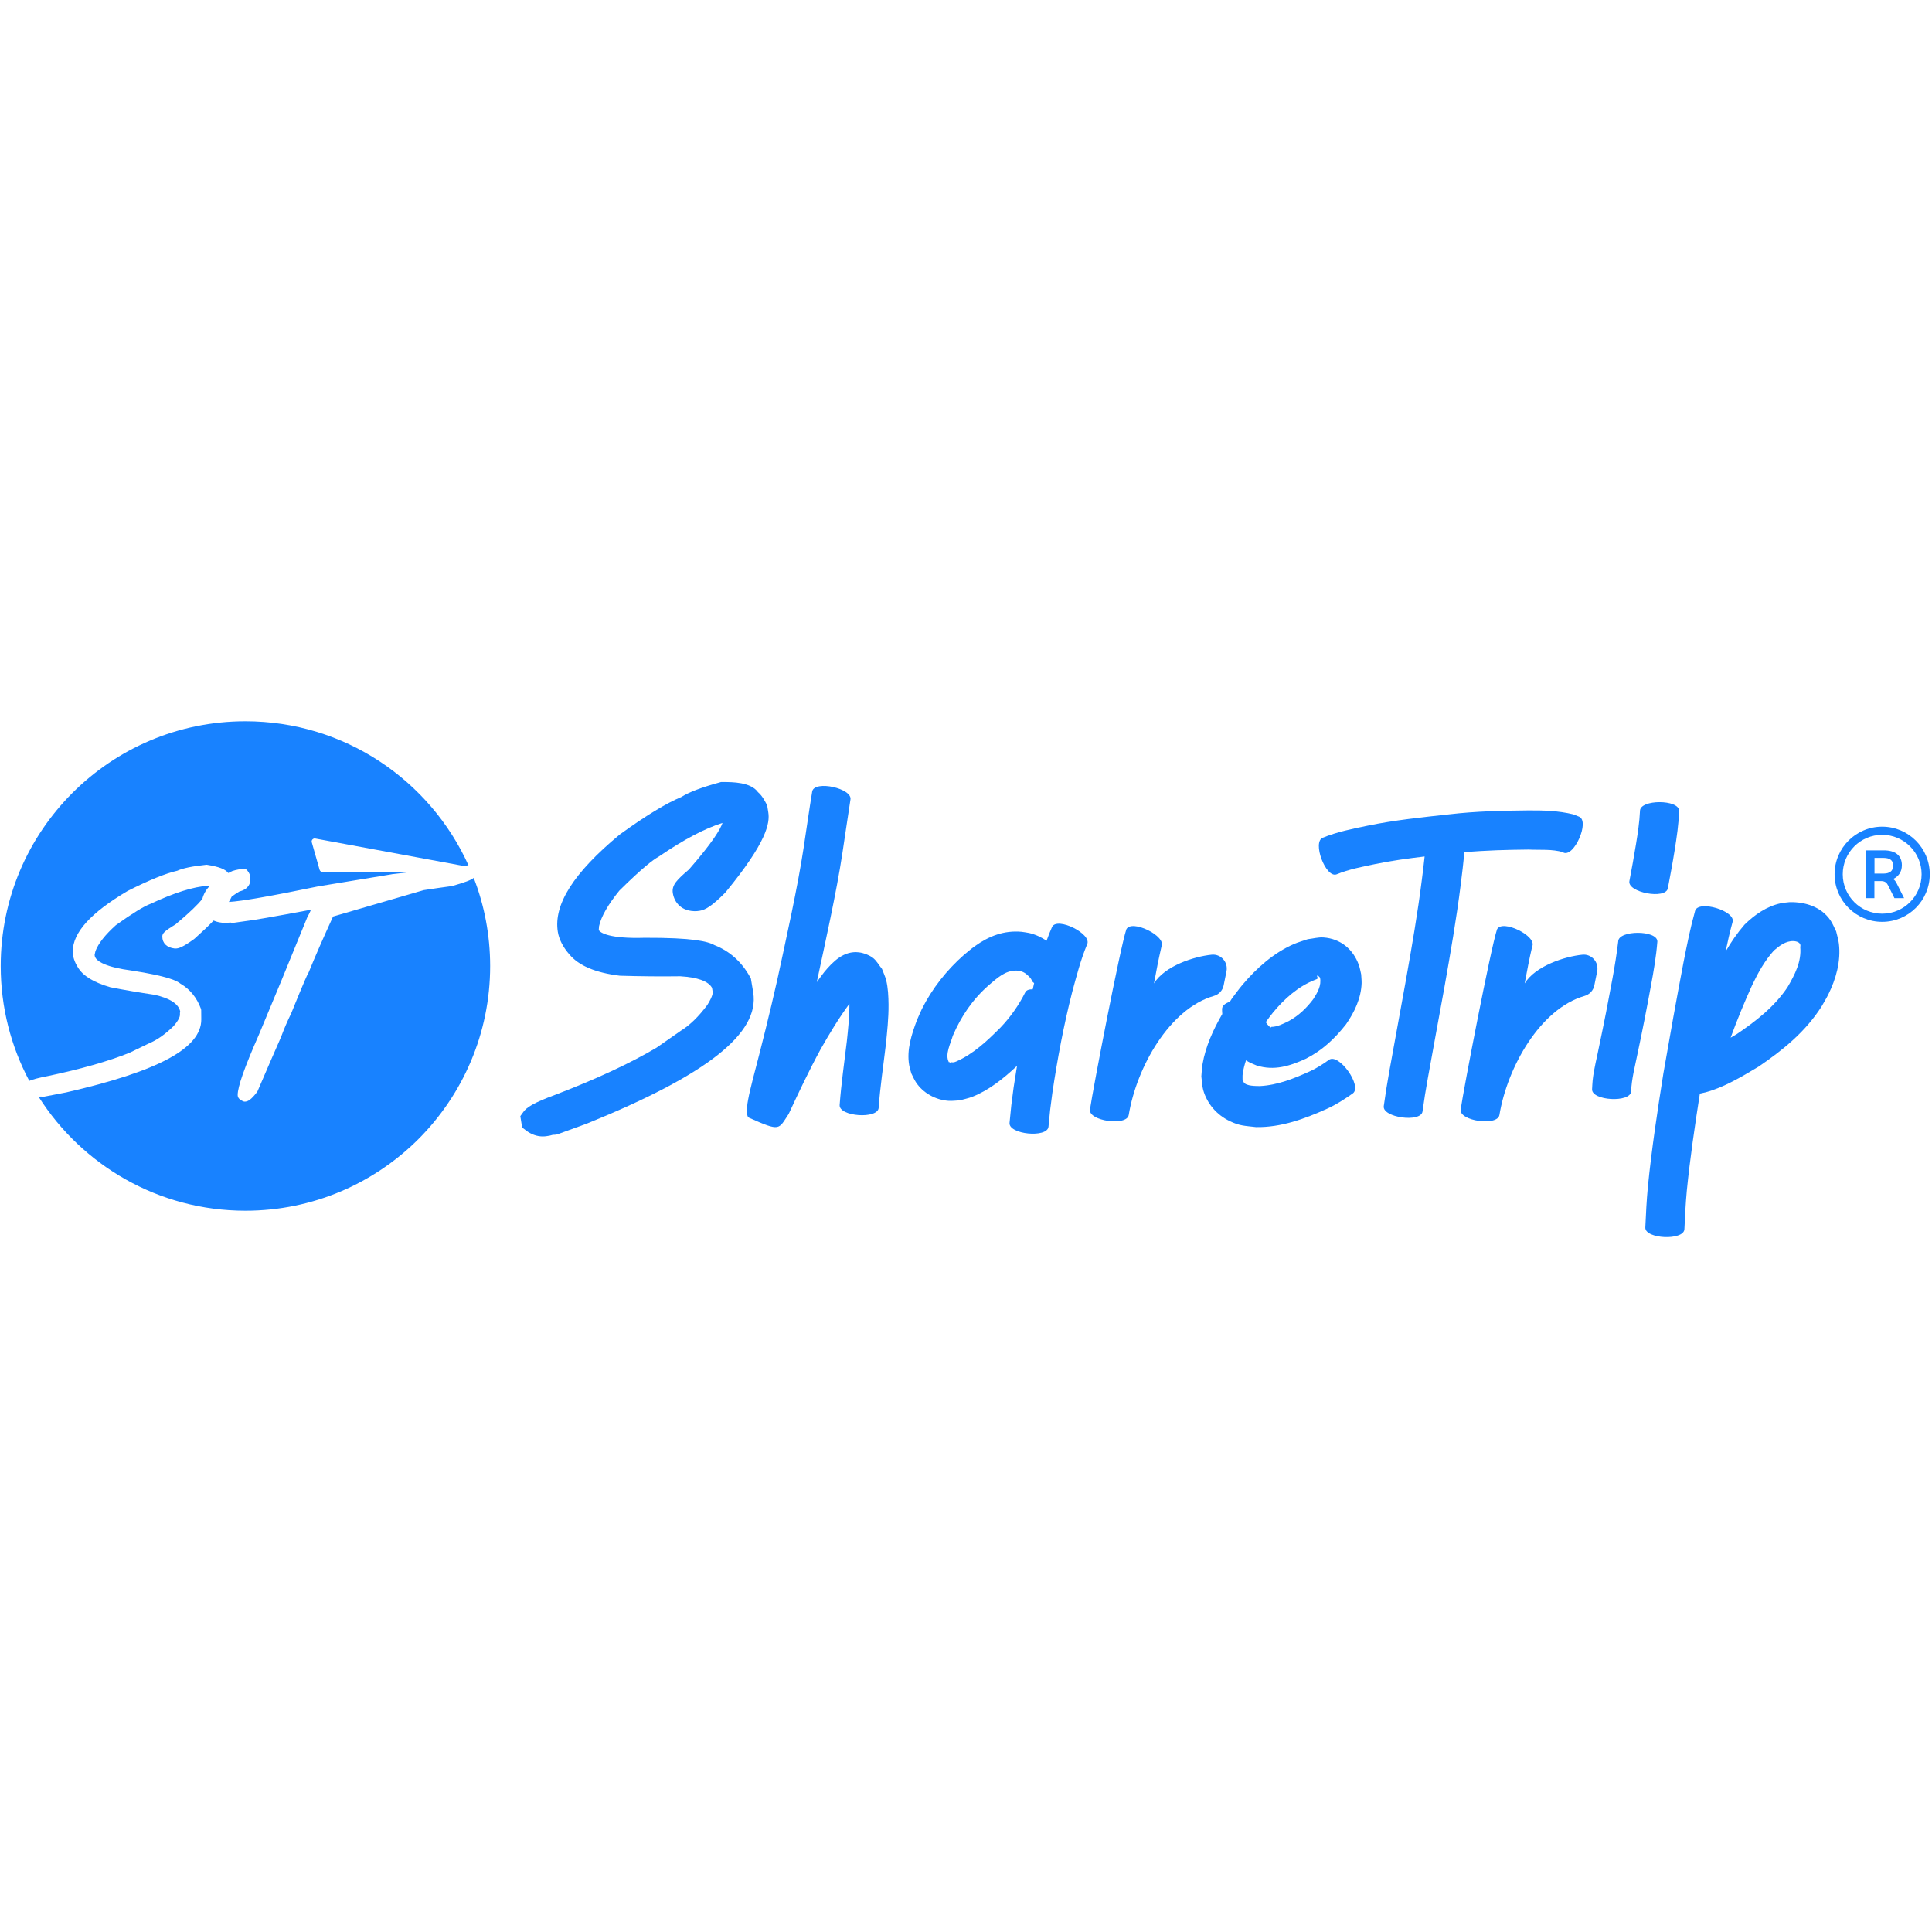
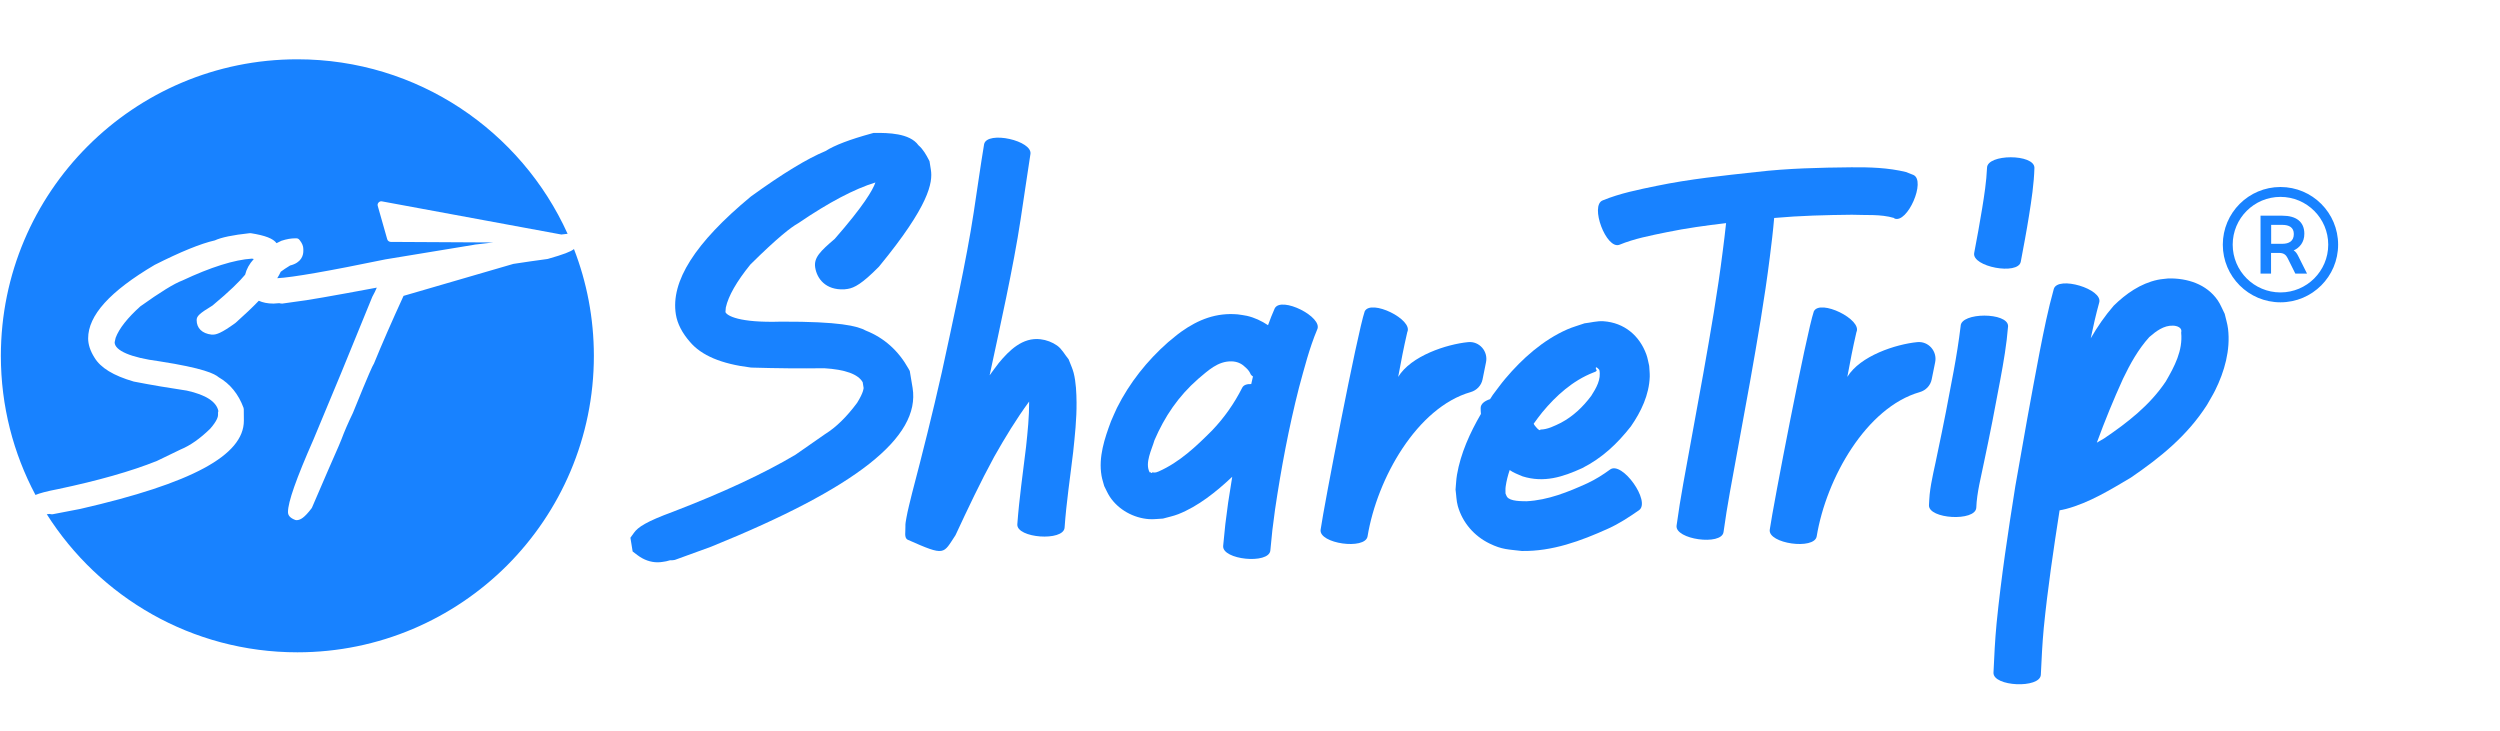
- <svg xmlns="http://www.w3.org/2000/svg" version="1.1" width="1080" height="1080" viewBox="0 0 1080 1080" xml:space="preserve">
+ <svg xmlns="http://www.w3.org/2000/svg" viewBox="0 375.84 1153.44 336.96" xml:space="preserve" version="1.1" style="max-height: 500px" width="1153.44" height="336.96">
  <defs>
</defs>
-   <g transform="matrix(1 0 0 1 540 540)" id="7788702b-9a22-4ad1-8748-f46a2f67167c">
-     <rect style="stroke: none; stroke-width: 1; stroke-dasharray: none; stroke-linecap: butt; stroke-dashoffset: 0; stroke-linejoin: miter; stroke-miterlimit: 4; fill: rgb(255,255,255); fill-rule: nonzero; opacity: 1; visibility: hidden;" vector-effect="non-scaling-stroke" x="-540" y="-540" rx="0" ry="0" width="1080" height="1080" />
+   <g id="7788702b-9a22-4ad1-8748-f46a2f67167c" transform="matrix(1 0 0 1 540 540)">
+     <rect height="1080" width="1080" ry="0" rx="0" y="-540" x="-540" style="stroke: none; stroke-width: 1; stroke-dasharray: none; stroke-linecap: butt; stroke-dashoffset: 0; stroke-linejoin: miter; stroke-miterlimit: 4; fill: rgb(255,255,255); fill-rule: nonzero; opacity: 1; visibility: hidden;" />
  </g>
-   <g transform="matrix(1 0 0 1 540 540)" id="74bd41f3-c192-4bc8-90a8-63d689134dcb">
+   <g id="74bd41f3-c192-4bc8-90a8-63d689134dcb" transform="matrix(1 0 0 1 540 540)">
</g>
  <g transform="matrix(1.9 0 0 1.9 540 540)">
    <g style="">
      <g transform="matrix(1 0 0 1 269.55 -26.99)">
-         <path style="stroke: none; stroke-width: 1; stroke-dasharray: none; stroke-linecap: butt; stroke-dashoffset: 0; stroke-linejoin: miter; stroke-miterlimit: 4; fill: rgb(24,130,255); fill-rule: evenodd; opacity: 1;" vector-effect="non-scaling-stroke" transform=" translate(-553.55, -53.01)" d="M 553.553 64.61 C 559.959 64.61 565.153 59.417 565.153 53.01 C 565.153 46.604 559.959 41.41 553.553 41.41 C 547.146 41.41 541.953 46.604 541.953 53.01 C 541.953 59.417 547.146 64.61 553.553 64.61 Z M 553.553 67.01 C 561.285 67.01 567.553 60.742 567.553 53.01 C 567.553 45.278 561.285 39.01 553.553 39.01 C 545.821 39.01 539.553 45.278 539.553 53.01 C 539.553 60.742 545.821 67.01 553.553 67.01 Z" stroke-linecap="round" />
+         <path stroke-linecap="round" d="M 553.553 64.61 C 559.959 64.61 565.153 59.417 565.153 53.01 C 565.153 46.604 559.959 41.41 553.553 41.41 C 547.146 41.41 541.953 46.604 541.953 53.01 C 541.953 59.417 547.146 64.61 553.553 64.61 Z M 553.553 67.01 C 561.285 67.01 567.553 60.742 567.553 53.01 C 567.553 45.278 561.285 39.01 553.553 39.01 C 545.821 39.01 539.553 45.278 539.553 53.01 C 539.553 60.742 545.821 67.01 553.553 67.01 Z" transform="translate(-553.55, -53.01)" style="stroke: none; stroke-width: 1; stroke-dasharray: none; stroke-linecap: butt; stroke-dashoffset: 0; stroke-linejoin: miter; stroke-miterlimit: 4; fill: rgb(24,130,255); fill-rule: evenodd; opacity: 1;" />
      </g>
      <g transform="matrix(1 0 0 1 270.36 -26.99)">
-         <path style="stroke: none; stroke-width: 1; stroke-dasharray: none; stroke-linecap: butt; stroke-dashoffset: 0; stroke-linejoin: miter; stroke-miterlimit: 4; fill: rgb(24,130,255); fill-rule: nonzero; opacity: 1;" vector-effect="non-scaling-stroke" transform=" translate(-554.36, -53.01)" d="M 560.006 60.042 L 557.166 60.042 L 555.295 56.287 C 554.926 55.563 554.448 55.017 553.22 55.017 L 551.267 55.017 L 551.267 60.042 L 548.714 60.042 L 548.714 45.978 L 554.039 45.978 C 557.288 45.978 559.35 47.384 559.35 50.361 C 559.35 52.409 558.244 53.734 556.756 54.416 C 557.234 54.676 557.534 55.14 557.807 55.659 L 560.006 60.042 Z M 553.984 52.805 C 555.65 52.805 556.797 52.136 556.797 50.429 C 556.797 48.845 555.691 48.204 553.984 48.204 L 551.294 48.204 L 551.294 52.805 L 553.984 52.805 Z" stroke-linecap="round" />
+         <path stroke-linecap="round" d="M 560.006 60.042 L 557.166 60.042 L 555.295 56.287 C 554.926 55.563 554.448 55.017 553.22 55.017 L 551.267 55.017 L 551.267 60.042 L 548.714 60.042 L 548.714 45.978 L 554.039 45.978 C 557.288 45.978 559.35 47.384 559.35 50.361 C 559.35 52.409 558.244 53.734 556.756 54.416 C 557.234 54.676 557.534 55.14 557.807 55.659 L 560.006 60.042 Z M 553.984 52.805 C 555.65 52.805 556.797 52.136 556.797 50.429 C 556.797 48.845 555.691 48.204 553.984 48.204 L 551.294 48.204 L 551.294 52.805 L 553.984 52.805 Z" transform="translate(-554.36, -53.01)" style="stroke: none; stroke-width: 1; stroke-dasharray: none; stroke-linecap: butt; stroke-dashoffset: 0; stroke-linejoin: miter; stroke-miterlimit: 4; fill: rgb(24,130,255); fill-rule: nonzero; opacity: 1;" />
      </g>
      <g transform="matrix(1 0 0 1 -43.6 -2.79)">
-         <path style="stroke: none; stroke-width: 1; stroke-dasharray: none; stroke-linecap: butt; stroke-dashoffset: 0; stroke-linejoin: miter; stroke-miterlimit: 4; fill: rgb(24,130,255); fill-rule: nonzero; opacity: 1;" vector-effect="non-scaling-stroke" transform=" translate(-240.4, -77.21)" d="M 261.208 91.347 C 261.241 95.357 260.81 99.334 260.391 103.322 C 259.673 109.452 258.734 115.561 258.303 121.725 C 258.06 125.128 246.571 124.299 246.825 120.897 C 247.289 114.611 248.195 108.37 248.946 102.106 C 249.333 98.45 249.719 94.782 249.697 91.104 C 246.56 95.368 243.821 99.897 241.213 104.504 C 237.822 110.734 234.806 117.13 231.813 123.559 C 228.764 128.132 229.46 128.773 220.236 124.675 C 219.253 124.244 219.717 122.576 219.65 121.504 C 219.606 120.786 219.772 120.057 219.893 119.339 C 220.181 117.638 220.877 114.976 221.263 113.374 C 223.826 103.62 226.278 93.843 228.488 84.012 C 230.995 72.413 234.475 56.859 236.242 45.139 C 237.093 39.626 237.844 34.103 238.761 28.602 C 239.501 25.265 250.736 27.762 249.996 31.098 C 249.178 36.356 248.427 41.626 247.621 46.895 C 245.908 58.273 242.506 73.495 240.098 84.741 C 240.827 83.736 241.556 82.731 242.318 81.747 C 244.826 78.721 248.074 75.451 252.459 75.981 C 253.884 76.147 255.32 76.688 256.491 77.516 C 257.673 78.356 258.347 79.737 259.275 80.841 C 259.684 81.935 260.203 82.996 260.501 84.133 C 261.075 86.387 261.186 89.027 261.208 91.347 Z" stroke-linecap="round" />
+         <path stroke-linecap="round" d="M 261.208 91.347 C 261.241 95.357 260.81 99.334 260.391 103.322 C 259.673 109.452 258.734 115.561 258.303 121.725 C 258.06 125.128 246.571 124.299 246.825 120.897 C 247.289 114.611 248.195 108.37 248.946 102.106 C 249.333 98.45 249.719 94.782 249.697 91.104 C 246.56 95.368 243.821 99.897 241.213 104.504 C 237.822 110.734 234.806 117.13 231.813 123.559 C 228.764 128.132 229.46 128.773 220.236 124.675 C 219.253 124.244 219.717 122.576 219.65 121.504 C 219.606 120.786 219.772 120.057 219.893 119.339 C 220.181 117.638 220.877 114.976 221.263 113.374 C 223.826 103.62 226.278 93.843 228.488 84.012 C 230.995 72.413 234.475 56.859 236.242 45.139 C 237.093 39.626 237.844 34.103 238.761 28.602 C 239.501 25.265 250.736 27.762 249.996 31.098 C 249.178 36.356 248.427 41.626 247.621 46.895 C 245.908 58.273 242.506 73.495 240.098 84.741 C 240.827 83.736 241.556 82.731 242.318 81.747 C 244.826 78.721 248.074 75.451 252.459 75.981 C 253.884 76.147 255.32 76.688 256.491 77.516 C 257.673 78.356 258.347 79.737 259.275 80.841 C 259.684 81.935 260.203 82.996 260.501 84.133 C 261.075 86.387 261.186 89.027 261.208 91.347 Z" transform="translate(-240.4, -77.21)" style="stroke: none; stroke-width: 1; stroke-dasharray: none; stroke-linecap: butt; stroke-dashoffset: 0; stroke-linejoin: miter; stroke-miterlimit: 4; fill: rgb(24,130,255); fill-rule: nonzero; opacity: 1;" />
      </g>
      <g transform="matrix(1 0 0 1 9.43 18.45)">
-         <path style="stroke: none; stroke-width: 1; stroke-dasharray: none; stroke-linecap: butt; stroke-dashoffset: 0; stroke-linejoin: miter; stroke-miterlimit: 4; fill: rgb(24,130,255); fill-rule: nonzero; opacity: 1;" vector-effect="non-scaling-stroke" transform=" translate(-293.43, -98.45)" d="M 319.634 73.639 C 317.734 78.157 316.53 82.951 315.238 87.668 C 312.741 97.456 310.885 107.365 309.405 117.351 C 308.544 124.001 308.919 120.698 308.267 127.282 C 307.925 130.684 296.48 129.547 296.812 126.144 C 297.508 119.152 297.11 122.653 298.016 115.672 C 298.325 113.573 298.668 111.474 299.01 109.375 C 295.111 113.032 290.791 116.522 285.909 118.456 C 284.705 118.931 283.423 119.174 282.186 119.527 C 281.059 119.571 279.921 119.748 278.795 119.66 C 275.05 119.395 271.371 117.373 269.295 114.236 C 268.753 113.418 268.378 112.501 267.925 111.629 C 267.704 110.789 267.417 109.972 267.273 109.121 C 266.5 104.581 268.013 100.074 269.582 95.876 C 270.068 94.805 270.499 93.711 271.018 92.65 C 274.056 86.575 278.342 81.184 283.434 76.699 C 284.495 75.849 285.511 74.943 286.616 74.158 C 290.814 71.165 295.177 69.486 300.347 69.939 C 301.087 70.06 301.838 70.126 302.567 70.292 C 304.423 70.712 306.135 71.529 307.704 72.568 C 308.201 71.187 308.731 69.828 309.328 68.491 C 310.874 65.442 321.17 70.59 319.634 73.639 Z M 304.047 85.017 C 303.727 84.818 303.473 84.564 303.363 84.211 C 303.075 83.603 302.611 83.128 302.103 82.698 C 301.209 81.814 300.104 81.383 298.856 81.35 C 295.508 81.272 293.122 83.614 290.703 85.636 C 285.931 89.834 282.617 94.716 280.12 100.516 C 279.502 102.714 277.723 106.028 278.96 108.304 C 279.027 108.293 279.093 108.282 279.159 108.282 C 279.27 108.348 279.358 108.469 279.491 108.469 C 279.557 108.469 279.524 108.315 279.59 108.304 C 279.734 108.271 279.877 108.348 280.021 108.348 C 280.606 108.337 280.595 108.282 281.17 108.072 C 286.229 105.829 290.272 101.985 294.128 98.119 C 297.066 95.048 299.518 91.557 301.429 87.757 C 301.783 87.061 302.611 86.818 303.628 86.862 C 303.749 86.243 303.893 85.625 304.047 85.017 Z" stroke-linecap="round" />
+         <path stroke-linecap="round" d="M 319.634 73.639 C 317.734 78.157 316.53 82.951 315.238 87.668 C 312.741 97.456 310.885 107.365 309.405 117.351 C 308.544 124.001 308.919 120.698 308.267 127.282 C 307.925 130.684 296.48 129.547 296.812 126.144 C 297.508 119.152 297.11 122.653 298.016 115.672 C 298.325 113.573 298.668 111.474 299.01 109.375 C 295.111 113.032 290.791 116.522 285.909 118.456 C 284.705 118.931 283.423 119.174 282.186 119.527 C 281.059 119.571 279.921 119.748 278.795 119.66 C 275.05 119.395 271.371 117.373 269.295 114.236 C 268.753 113.418 268.378 112.501 267.925 111.629 C 267.704 110.789 267.417 109.972 267.273 109.121 C 266.5 104.581 268.013 100.074 269.582 95.876 C 270.068 94.805 270.499 93.711 271.018 92.65 C 274.056 86.575 278.342 81.184 283.434 76.699 C 284.495 75.849 285.511 74.943 286.616 74.158 C 290.814 71.165 295.177 69.486 300.347 69.939 C 301.087 70.06 301.838 70.126 302.567 70.292 C 304.423 70.712 306.135 71.529 307.704 72.568 C 308.201 71.187 308.731 69.828 309.328 68.491 C 310.874 65.442 321.17 70.59 319.634 73.639 Z M 304.047 85.017 C 303.727 84.818 303.473 84.564 303.363 84.211 C 303.075 83.603 302.611 83.128 302.103 82.698 C 301.209 81.814 300.104 81.383 298.856 81.35 C 295.508 81.272 293.122 83.614 290.703 85.636 C 285.931 89.834 282.617 94.716 280.12 100.516 C 279.502 102.714 277.723 106.028 278.96 108.304 C 279.027 108.293 279.093 108.282 279.159 108.282 C 279.27 108.348 279.358 108.469 279.491 108.469 C 279.557 108.469 279.524 108.315 279.59 108.304 C 279.734 108.271 279.877 108.348 280.021 108.348 C 280.606 108.337 280.595 108.282 281.17 108.072 C 286.229 105.829 290.272 101.985 294.128 98.119 C 297.066 95.048 299.518 91.557 301.429 87.757 C 301.783 87.061 302.611 86.818 303.628 86.862 C 303.749 86.243 303.893 85.625 304.047 85.017 Z" transform="translate(-293.43, -98.45)" style="stroke: none; stroke-width: 1; stroke-dasharray: none; stroke-linecap: butt; stroke-dashoffset: 0; stroke-linejoin: miter; stroke-miterlimit: 4; fill: rgb(24,130,255); fill-rule: nonzero; opacity: 1;" />
      </g>
      <g transform="matrix(1 0 0 1 56.59 16.98)">
-         <path style="stroke: none; stroke-width: 1; stroke-dasharray: none; stroke-linecap: butt; stroke-dashoffset: 0; stroke-linejoin: miter; stroke-miterlimit: 4; fill: rgb(24,130,255); fill-rule: nonzero; opacity: 1;" vector-effect="non-scaling-stroke" transform=" translate(-340.59, -96.98)" d="M 360.639 81.56 L 359.8 85.713 C 359.502 87.216 358.375 88.398 356.894 88.817 C 343.926 92.54 334.205 109.696 331.874 123.836 C 331.321 127.205 319.999 125.614 320.474 122.223 C 321.291 116.456 329.355 74.6 331.178 69.21 C 332.68 66.139 343.02 71.187 341.517 74.258 C 340.567 78.367 340.092 80.952 339.308 85.128 C 342.423 80.002 351.073 77.196 356.298 76.677 C 359.004 76.412 361.181 78.886 360.639 81.56 Z" stroke-linecap="round" />
+         <path stroke-linecap="round" d="M 360.639 81.56 L 359.8 85.713 C 359.502 87.216 358.375 88.398 356.894 88.817 C 343.926 92.54 334.205 109.696 331.874 123.836 C 331.321 127.205 319.999 125.614 320.474 122.223 C 321.291 116.456 329.355 74.6 331.178 69.21 C 332.68 66.139 343.02 71.187 341.517 74.258 C 340.567 78.367 340.092 80.952 339.308 85.128 C 342.423 80.002 351.073 77.196 356.298 76.677 C 359.004 76.412 361.181 78.886 360.639 81.56 Z" transform="translate(-340.59, -96.98)" style="stroke: none; stroke-width: 1; stroke-dasharray: none; stroke-linecap: butt; stroke-dashoffset: 0; stroke-linejoin: miter; stroke-miterlimit: 4; fill: rgb(24,130,255); fill-rule: nonzero; opacity: 1;" />
      </g>
      <g transform="matrix(1 0 0 1 92.82 19.49)">
-         <path style="stroke: none; stroke-width: 1; stroke-dasharray: none; stroke-linecap: butt; stroke-dashoffset: 0; stroke-linejoin: miter; stroke-miterlimit: 4; fill: rgb(24,130,255); fill-rule: nonzero; opacity: 1;" vector-effect="non-scaling-stroke" transform=" translate(-376.82, -99.49)" d="M 397.79 117.495 C 395.393 119.163 392.962 120.765 390.289 121.969 C 383.661 124.962 376.713 127.525 369.322 127.393 C 366.041 126.995 364.561 127.083 361.512 125.592 C 357.756 123.769 354.939 120.522 353.791 116.49 C 353.426 115.197 353.426 113.816 353.238 112.48 C 353.36 111.276 353.382 110.06 353.592 108.867 C 354.476 103.697 356.729 98.715 359.402 94.12 C 359.369 93.634 359.325 93.159 359.336 92.673 C 359.336 91.679 360.286 90.961 361.623 90.519 C 361.844 90.176 362.065 89.823 362.286 89.491 C 363.302 88.166 364.263 86.796 365.346 85.526 C 369.455 80.654 374.481 76.18 380.369 73.584 C 381.728 72.988 383.164 72.612 384.556 72.115 C 386.091 71.949 387.627 71.496 389.173 71.607 C 394.188 71.96 397.889 75.064 399.568 79.66 C 399.9 80.555 400.032 81.516 400.264 82.455 C 400.308 83.327 400.419 84.189 400.397 85.062 C 400.242 89.502 398.298 93.557 395.812 97.147 C 392.487 101.378 388.842 104.813 383.992 107.277 C 379.253 109.442 374.702 110.889 369.521 109.276 C 368.704 108.912 367.853 108.613 367.069 108.171 C 366.826 108.039 366.616 107.884 366.384 107.741 C 365.942 109.055 365.6 110.392 365.412 111.728 C 365.323 112.281 365.379 112.855 365.368 113.419 C 365.489 113.695 365.566 113.993 365.732 114.236 C 366.516 115.385 369.344 115.286 370.482 115.319 C 375.685 115.054 380.601 113.065 385.285 110.933 C 387.24 110.016 389.041 108.878 390.775 107.608 C 393.702 105.498 400.728 115.407 397.79 117.495 Z M 374.304 93.711 C 373.564 94.606 372.901 95.556 372.217 96.484 C 372.371 96.97 373.774 98.561 373.84 97.909 C 375.586 97.898 377.287 97.014 378.833 96.263 C 381.805 94.683 384.191 92.397 386.191 89.723 C 387.395 87.834 388.643 85.725 388.157 83.427 C 388.035 83.261 387.185 82.333 387.306 83.095 C 387.34 83.283 387.594 83.482 387.483 83.637 C 387.306 83.902 386.931 83.935 386.655 84.079 C 381.706 86.023 377.663 89.657 374.304 93.711 Z" stroke-linecap="round" />
+         <path stroke-linecap="round" d="M 397.79 117.495 C 395.393 119.163 392.962 120.765 390.289 121.969 C 383.661 124.962 376.713 127.525 369.322 127.393 C 366.041 126.995 364.561 127.083 361.512 125.592 C 357.756 123.769 354.939 120.522 353.791 116.49 C 353.426 115.197 353.426 113.816 353.238 112.48 C 353.36 111.276 353.382 110.06 353.592 108.867 C 354.476 103.697 356.729 98.715 359.402 94.12 C 359.369 93.634 359.325 93.159 359.336 92.673 C 359.336 91.679 360.286 90.961 361.623 90.519 C 361.844 90.176 362.065 89.823 362.286 89.491 C 363.302 88.166 364.263 86.796 365.346 85.526 C 369.455 80.654 374.481 76.18 380.369 73.584 C 381.728 72.988 383.164 72.612 384.556 72.115 C 386.091 71.949 387.627 71.496 389.173 71.607 C 394.188 71.96 397.889 75.064 399.568 79.66 C 399.9 80.555 400.032 81.516 400.264 82.455 C 400.308 83.327 400.419 84.189 400.397 85.062 C 400.242 89.502 398.298 93.557 395.812 97.147 C 392.487 101.378 388.842 104.813 383.992 107.277 C 379.253 109.442 374.702 110.889 369.521 109.276 C 368.704 108.912 367.853 108.613 367.069 108.171 C 366.826 108.039 366.616 107.884 366.384 107.741 C 365.942 109.055 365.6 110.392 365.412 111.728 C 365.323 112.281 365.379 112.855 365.368 113.419 C 365.489 113.695 365.566 113.993 365.732 114.236 C 366.516 115.385 369.344 115.286 370.482 115.319 C 375.685 115.054 380.601 113.065 385.285 110.933 C 387.24 110.016 389.041 108.878 390.775 107.608 C 393.702 105.498 400.728 115.407 397.79 117.495 Z M 374.304 93.711 C 373.564 94.606 372.901 95.556 372.217 96.484 C 372.371 96.97 373.774 98.561 373.84 97.909 C 375.586 97.898 377.287 97.014 378.833 96.263 C 381.805 94.683 384.191 92.397 386.191 89.723 C 387.395 87.834 388.643 85.725 388.157 83.427 C 388.035 83.261 387.185 82.333 387.306 83.095 C 387.34 83.283 387.594 83.482 387.483 83.637 C 387.306 83.902 386.931 83.935 386.655 84.079 C 381.706 86.023 377.663 89.657 374.304 93.711 Z" transform="translate(-376.82, -99.49)" style="stroke: none; stroke-width: 1; stroke-dasharray: none; stroke-linecap: butt; stroke-dashoffset: 0; stroke-linejoin: miter; stroke-miterlimit: 4; fill: rgb(24,130,255); fill-rule: nonzero; opacity: 1;" />
      </g>
      <g transform="matrix(1 0 0 1 142.64 -0.55)">
-         <path style="stroke: none; stroke-width: 1; stroke-dasharray: none; stroke-linecap: butt; stroke-dashoffset: 0; stroke-linejoin: miter; stroke-miterlimit: 4; fill: rgb(24,130,255); fill-rule: nonzero; opacity: 1;" vector-effect="non-scaling-stroke" transform=" translate(-426.64, -79.45)" d="M 459.806 46.652 C 459.773 46.608 459.751 46.575 459.718 46.531 C 456.415 45.547 452.891 45.912 449.488 45.746 C 443.192 45.812 436.884 45.967 430.609 46.531 C 430.344 49.69 429.958 52.849 429.56 55.998 C 428.29 66.172 426.522 76.279 424.733 86.387 C 423.12 95.291 421.463 104.194 419.861 113.109 C 419.276 116.324 418.767 119.549 418.315 122.797 C 417.851 126.177 406.439 124.598 406.914 121.217 C 407.389 117.826 407.909 114.446 408.527 111.076 C 410.129 102.173 411.786 93.28 413.388 84.377 C 415.144 74.468 416.878 64.548 418.127 54.55 C 418.414 52.297 418.701 50.043 418.933 47.779 C 414.062 48.353 409.201 49.016 404.407 50.01 C 400.562 50.806 396.674 51.535 393.029 53.037 C 389.825 54.241 385.782 43.46 388.986 42.255 C 393.183 40.532 397.657 39.648 402.087 38.732 C 410.074 37.075 418.204 36.246 426.301 35.362 C 433.957 34.468 441.667 34.302 449.367 34.224 C 453.83 34.191 458.27 34.313 462.623 35.373 C 463.219 35.605 463.816 35.848 464.412 36.08 C 467.55 37.461 462.943 48.011 459.806 46.652 Z" stroke-linecap="round" />
+         <path stroke-linecap="round" d="M 459.806 46.652 C 459.773 46.608 459.751 46.575 459.718 46.531 C 456.415 45.547 452.891 45.912 449.488 45.746 C 443.192 45.812 436.884 45.967 430.609 46.531 C 430.344 49.69 429.958 52.849 429.56 55.998 C 428.29 66.172 426.522 76.279 424.733 86.387 C 423.12 95.291 421.463 104.194 419.861 113.109 C 419.276 116.324 418.767 119.549 418.315 122.797 C 417.851 126.177 406.439 124.598 406.914 121.217 C 407.389 117.826 407.909 114.446 408.527 111.076 C 410.129 102.173 411.786 93.28 413.388 84.377 C 415.144 74.468 416.878 64.548 418.127 54.55 C 418.414 52.297 418.701 50.043 418.933 47.779 C 414.062 48.353 409.201 49.016 404.407 50.01 C 400.562 50.806 396.674 51.535 393.029 53.037 C 389.825 54.241 385.782 43.46 388.986 42.255 C 393.183 40.532 397.657 39.648 402.087 38.732 C 410.074 37.075 418.204 36.246 426.301 35.362 C 433.957 34.468 441.667 34.302 449.367 34.224 C 453.83 34.191 458.27 34.313 462.623 35.373 C 463.219 35.605 463.816 35.848 464.412 36.08 C 467.55 37.461 462.943 48.011 459.806 46.652 Z" transform="translate(-426.64, -79.45)" style="stroke: none; stroke-width: 1; stroke-dasharray: none; stroke-linecap: butt; stroke-dashoffset: 0; stroke-linejoin: miter; stroke-miterlimit: 4; fill: rgb(24,130,255); fill-rule: nonzero; opacity: 1;" />
      </g>
      <g transform="matrix(1 0 0 1 165.66 16.98)">
-         <path style="stroke: none; stroke-width: 1; stroke-dasharray: none; stroke-linecap: butt; stroke-dashoffset: 0; stroke-linejoin: miter; stroke-miterlimit: 4; fill: rgb(24,130,255); fill-rule: nonzero; opacity: 1;" vector-effect="non-scaling-stroke" transform=" translate(-449.66, -96.98)" d="M 469.704 81.56 L 468.864 85.713 C 468.566 87.216 467.439 88.398 465.959 88.817 C 452.99 92.54 443.269 109.696 440.938 123.836 C 440.386 127.205 429.063 125.614 429.538 122.223 C 430.355 116.456 438.419 74.6 440.242 69.21 C 441.744 66.139 452.084 71.187 450.582 74.258 C 449.632 78.367 449.157 80.952 448.372 85.128 C 451.488 80.002 460.137 77.196 465.362 76.677 C 468.069 76.412 470.245 78.886 469.704 81.56 Z" stroke-linecap="round" />
+         <path stroke-linecap="round" d="M 469.704 81.56 L 468.864 85.713 C 468.566 87.216 467.439 88.398 465.959 88.817 C 452.99 92.54 443.269 109.696 440.938 123.836 C 440.386 127.205 429.063 125.614 429.538 122.223 C 430.355 116.456 438.419 74.6 440.242 69.21 C 441.744 66.139 452.084 71.187 450.582 74.258 C 449.632 78.367 449.157 80.952 448.372 85.128 C 451.488 80.002 460.137 77.196 465.362 76.677 C 468.069 76.412 470.245 78.886 469.704 81.56 Z" transform="translate(-449.66, -96.98)" style="stroke: none; stroke-width: 1; stroke-dasharray: none; stroke-linecap: butt; stroke-dashoffset: 0; stroke-linejoin: miter; stroke-miterlimit: 4; fill: rgb(24,130,255); fill-rule: nonzero; opacity: 1;" />
      </g>
      <g transform="matrix(1 0 0 1 197 -4.53)">
-         <path style="stroke: none; stroke-width: 1; stroke-dasharray: none; stroke-linecap: butt; stroke-dashoffset: 0; stroke-linejoin: miter; stroke-miterlimit: 4; fill: rgb(24,130,255); fill-rule: nonzero; opacity: 1;" vector-effect="non-scaling-stroke" transform=" translate(-481, -75.47)" d="M 487.412 72.8 C 487.069 77.186 486.318 81.527 485.511 85.846 C 484.285 92.529 482.982 99.191 481.568 105.83 C 480.839 109.497 479.833 113.142 479.69 116.887 C 479.502 120.301 468.002 119.66 468.201 116.247 C 468.257 115.385 468.279 114.523 468.367 113.673 C 468.731 110.226 469.659 106.846 470.311 103.443 C 471.703 96.893 472.984 90.331 474.189 83.747 C 474.862 80.113 475.448 76.467 475.89 72.8 C 475.901 69.386 487.412 69.386 487.412 72.8 Z M 493.808 34.357 C 493.697 38.268 493.101 42.167 492.482 46.034 C 491.896 49.745 491.189 53.446 490.494 57.147 C 489.864 60.505 478.552 58.384 479.182 55.026 C 479.856 51.425 480.54 47.823 481.115 44.211 C 481.645 40.952 482.153 37.66 482.297 34.368 C 482.297 30.933 493.808 30.933 493.808 34.357 Z" stroke-linecap="round" />
+         <path stroke-linecap="round" d="M 487.412 72.8 C 487.069 77.186 486.318 81.527 485.511 85.846 C 484.285 92.529 482.982 99.191 481.568 105.83 C 480.839 109.497 479.833 113.142 479.69 116.887 C 479.502 120.301 468.002 119.66 468.201 116.247 C 468.257 115.385 468.279 114.523 468.367 113.673 C 468.731 110.226 469.659 106.846 470.311 103.443 C 471.703 96.893 472.984 90.331 474.189 83.747 C 474.862 80.113 475.448 76.467 475.89 72.8 C 475.901 69.386 487.412 69.386 487.412 72.8 Z M 493.808 34.357 C 493.697 38.268 493.101 42.167 492.482 46.034 C 491.896 49.745 491.189 53.446 490.494 57.147 C 489.864 60.505 478.552 58.384 479.182 55.026 C 479.856 51.425 480.54 47.823 481.115 44.211 C 481.645 40.952 482.153 37.66 482.297 34.368 C 482.297 30.933 493.808 30.933 493.808 34.357 Z" transform="translate(-481, -75.47)" style="stroke: none; stroke-width: 1; stroke-dasharray: none; stroke-linecap: butt; stroke-dashoffset: 0; stroke-linejoin: miter; stroke-miterlimit: 4; fill: rgb(24,130,255); fill-rule: nonzero; opacity: 1;" />
      </g>
      <g transform="matrix(1 0 0 1 228.41 30.48)">
-         <path style="stroke: none; stroke-width: 1; stroke-dasharray: none; stroke-linecap: butt; stroke-dashoffset: 0; stroke-linejoin: miter; stroke-miterlimit: 4; fill: rgb(24,130,255); fill-rule: nonzero; opacity: 1;" vector-effect="non-scaling-stroke" transform=" translate(-512.41, -110.48)" d="M 537.674 88.431 C 537.078 89.624 536.36 90.761 535.708 91.933 C 530.925 99.4 524.44 104.647 517.216 109.585 C 512.3 112.501 507.086 115.705 501.496 117.185 C 500.977 117.318 500.447 117.428 499.916 117.528 C 498.436 127.028 497.022 136.55 496.072 146.128 C 495.719 149.895 495.542 153.672 495.365 157.439 C 495.211 160.853 483.711 160.345 483.866 156.931 C 484.042 152.943 484.241 148.956 484.617 144.979 C 485.732 133.822 487.412 122.742 489.168 111.673 C 491.057 100.759 493.012 89.867 495.089 78.986 C 496.094 73.882 497.111 68.778 498.514 63.763 C 499.497 60.493 510.521 63.797 509.538 67.066 C 508.743 69.938 508.091 72.833 507.483 75.749 C 509.096 72.954 510.919 70.303 513.051 67.84 C 516.011 64.934 519.569 62.438 523.7 61.554 C 524.573 61.366 525.456 61.322 526.34 61.212 C 530.902 61.123 535.597 62.57 538.315 66.525 C 539.022 67.541 539.442 68.723 540.016 69.817 C 540.281 71.021 540.679 72.203 540.822 73.44 C 541.441 78.621 539.961 83.835 537.674 88.431 Z M 529.444 74.379 C 529.798 73.153 528.428 72.7 527.456 72.678 C 525.224 72.59 523.313 74.048 521.701 75.451 C 519.005 78.433 517.061 81.946 515.327 85.558 C 513.007 90.651 510.886 95.832 508.964 101.09 C 509.549 100.748 510.146 100.394 510.731 100.063 C 516.398 96.23 521.866 91.988 525.711 86.221 C 527.831 82.576 529.864 78.743 529.444 74.379 Z" stroke-linecap="round" />
+         <path stroke-linecap="round" d="M 537.674 88.431 C 537.078 89.624 536.36 90.761 535.708 91.933 C 530.925 99.4 524.44 104.647 517.216 109.585 C 512.3 112.501 507.086 115.705 501.496 117.185 C 500.977 117.318 500.447 117.428 499.916 117.528 C 498.436 127.028 497.022 136.55 496.072 146.128 C 495.719 149.895 495.542 153.672 495.365 157.439 C 495.211 160.853 483.711 160.345 483.866 156.931 C 484.042 152.943 484.241 148.956 484.617 144.979 C 485.732 133.822 487.412 122.742 489.168 111.673 C 491.057 100.759 493.012 89.867 495.089 78.986 C 496.094 73.882 497.111 68.778 498.514 63.763 C 499.497 60.493 510.521 63.797 509.538 67.066 C 508.743 69.938 508.091 72.833 507.483 75.749 C 509.096 72.954 510.919 70.303 513.051 67.84 C 516.011 64.934 519.569 62.438 523.7 61.554 C 524.573 61.366 525.456 61.322 526.34 61.212 C 530.902 61.123 535.597 62.57 538.315 66.525 C 539.022 67.541 539.442 68.723 540.016 69.817 C 540.281 71.021 540.679 72.203 540.822 73.44 C 541.441 78.621 539.961 83.835 537.674 88.431 Z M 529.444 74.379 C 529.798 73.153 528.428 72.7 527.456 72.678 C 525.224 72.59 523.313 74.048 521.701 75.451 C 519.005 78.433 517.061 81.946 515.327 85.558 C 513.007 90.651 510.886 95.832 508.964 101.09 C 509.549 100.748 510.146 100.394 510.731 100.063 C 516.398 96.23 521.866 91.988 525.711 86.221 C 527.831 82.576 529.864 78.743 529.444 74.379 Z" transform="translate(-512.41, -110.48)" style="stroke: none; stroke-width: 1; stroke-dasharray: none; stroke-linecap: butt; stroke-dashoffset: 0; stroke-linejoin: miter; stroke-miterlimit: 4; fill: rgb(24,130,255); fill-rule: nonzero; opacity: 1;" />
      </g>
      <g transform="matrix(1 0 0 1 -94.6 -1.99)">
-         <path style="stroke: none; stroke-width: 1; stroke-dasharray: none; stroke-linecap: butt; stroke-dashoffset: 0; stroke-linejoin: miter; stroke-miterlimit: 4; fill: rgb(24,130,255); fill-rule: nonzero; opacity: 1;" vector-effect="non-scaling-stroke" transform=" translate(-189.4, -78.01)" d="M 220.711 83.692 L 220.402 83.129 C 217.96 78.754 214.492 75.65 210.073 73.894 C 207.996 72.745 203.644 71.662 189.537 71.706 L 189.438 71.706 C 179.197 72.027 176.292 70.237 175.95 69.386 C 175.961 69.21 175.983 68.878 176.038 68.282 C 176.657 65.465 178.667 61.952 182.003 57.832 C 188.742 51.159 191.956 48.74 193.481 47.89 L 193.746 47.724 C 201.004 42.775 207.256 39.483 212.36 37.914 L 212.349 37.948 C 211.719 39.759 209.487 43.603 202.484 51.612 C 199.004 54.584 197.358 56.164 197.745 58.572 C 198.176 61.256 200.252 64.073 204.793 63.863 L 205.654 63.753 C 207.245 63.499 209.134 62.493 213.133 58.45 L 213.354 58.196 C 225.395 43.515 226.345 37.959 225.826 34.766 L 225.505 32.756 L 225.229 32.225 C 224.754 31.32 223.981 29.861 222.81 28.867 C 220.678 25.873 215.254 25.873 212.415 25.873 L 211.929 25.873 L 211.454 26.006 C 206.184 27.453 202.506 28.845 200.241 30.281 C 195.767 32.137 189.868 35.727 182.235 41.239 L 182.036 41.394 C 168.548 52.584 162.616 61.93 163.909 69.95 C 164.273 72.192 165.422 74.435 167.322 76.611 C 170.106 79.914 174.922 81.958 182.058 82.841 L 182.401 82.864 C 188.311 83.04 194.21 83.096 199.932 83.018 C 205.058 83.327 208.195 84.476 209.278 86.421 L 209.498 87.79 C 209.498 87.801 209.565 88.784 207.919 91.425 C 205.378 94.849 202.771 97.39 200.175 98.992 L 192.962 104.018 C 185.306 108.569 175.287 113.231 163.235 117.859 C 156.662 120.279 154.729 121.604 153.757 122.952 L 152.873 124.178 L 153.414 127.514 L 154.574 128.398 C 156.088 129.547 157.767 130.143 159.479 130.143 C 159.877 130.143 160.285 130.11 160.683 130.044 L 161.556 129.9 L 162.473 129.657 C 162.76 129.668 163.058 129.657 163.345 129.613 L 163.677 129.558 L 172.359 126.399 L 172.481 126.354 C 207.786 112.049 223.329 99.787 221.396 87.79 L 220.711 83.692 Z" stroke-linecap="round" />
+         <path stroke-linecap="round" d="M 220.711 83.692 L 220.402 83.129 C 217.96 78.754 214.492 75.65 210.073 73.894 C 207.996 72.745 203.644 71.662 189.537 71.706 L 189.438 71.706 C 179.197 72.027 176.292 70.237 175.95 69.386 C 175.961 69.21 175.983 68.878 176.038 68.282 C 176.657 65.465 178.667 61.952 182.003 57.832 C 188.742 51.159 191.956 48.74 193.481 47.89 L 193.746 47.724 C 201.004 42.775 207.256 39.483 212.36 37.914 L 212.349 37.948 C 211.719 39.759 209.487 43.603 202.484 51.612 C 199.004 54.584 197.358 56.164 197.745 58.572 C 198.176 61.256 200.252 64.073 204.793 63.863 L 205.654 63.753 C 207.245 63.499 209.134 62.493 213.133 58.45 L 213.354 58.196 C 225.395 43.515 226.345 37.959 225.826 34.766 L 225.505 32.756 L 225.229 32.225 C 224.754 31.32 223.981 29.861 222.81 28.867 C 220.678 25.873 215.254 25.873 212.415 25.873 L 211.929 25.873 L 211.454 26.006 C 206.184 27.453 202.506 28.845 200.241 30.281 C 195.767 32.137 189.868 35.727 182.235 41.239 L 182.036 41.394 C 168.548 52.584 162.616 61.93 163.909 69.95 C 164.273 72.192 165.422 74.435 167.322 76.611 C 170.106 79.914 174.922 81.958 182.058 82.841 L 182.401 82.864 C 188.311 83.04 194.21 83.096 199.932 83.018 C 205.058 83.327 208.195 84.476 209.278 86.421 L 209.498 87.79 C 209.498 87.801 209.565 88.784 207.919 91.425 C 205.378 94.849 202.771 97.39 200.175 98.992 L 192.962 104.018 C 185.306 108.569 175.287 113.231 163.235 117.859 C 156.662 120.279 154.729 121.604 153.757 122.952 L 152.873 124.178 L 153.414 127.514 L 154.574 128.398 C 156.088 129.547 157.767 130.143 159.479 130.143 C 159.877 130.143 160.285 130.11 160.683 130.044 L 161.556 129.9 L 162.473 129.657 C 162.76 129.668 163.058 129.657 163.345 129.613 L 163.677 129.558 L 172.359 126.399 L 172.481 126.354 C 207.786 112.049 223.329 99.787 221.396 87.79 L 220.711 83.692 Z" transform="translate(-189.4, -78.01)" style="stroke: none; stroke-width: 1; stroke-dasharray: none; stroke-linecap: butt; stroke-dashoffset: 0; stroke-linejoin: miter; stroke-miterlimit: 4; fill: rgb(24,130,255); fill-rule: nonzero; opacity: 1;" />
      </g>
      <g transform="matrix(1 0 0 1 -212 0)">
-         <path style="stroke: none; stroke-width: 1; stroke-dasharray: none; stroke-linecap: butt; stroke-dashoffset: 0; stroke-linejoin: miter; stroke-miterlimit: 4; fill: rgb(24,130,255); fill-rule: nonzero; opacity: 1;" vector-effect="non-scaling-stroke" transform=" translate(-72, -80)" d="M 13.98 112.347 C 11.054 112.907 9.385 113.376 8.402 113.788 C 3.041 103.703 0 92.212 0 80.011 C 0 40.255 32.225 8 71.994 8 C 101.201 8 126.327 25.403 137.621 50.374 L 136.101 50.546 L 92.525 42.496 C 92.228 42.428 91.93 42.554 91.713 42.782 C 91.507 43.011 91.427 43.308 91.519 43.605 L 93.817 51.689 C 93.919 52.078 94.274 52.318 94.662 52.341 L 119.583 52.478 L 115.022 53.004 C 114.999 53.004 114.987 53.027 114.987 53.027 L 93.382 56.583 C 79.653 59.419 70.84 60.962 67.113 61.157 C 67.468 60.596 67.73 60.082 67.959 59.59 C 68.553 59.133 69.308 58.641 70.234 58.07 C 73.023 57.383 73.446 55.577 73.446 54.559 L 73.446 54.068 C 73.446 53.382 73.16 52.684 72.634 52.01 L 72.463 51.804 C 72.303 51.598 72.04 51.472 71.777 51.472 L 71.491 51.472 C 70.497 51.472 69.422 51.644 68.13 52.067 C 67.708 52.261 67.319 52.455 66.942 52.65 C 66.13 51.529 64.21 50.786 60.7 50.226 C 60.632 50.203 60.471 50.203 60.403 50.226 C 56.322 50.66 53.498 51.255 51.955 51.975 C 48.549 52.741 43.645 54.742 37.346 57.921 C 26.475 64.335 21.194 70.178 21.194 75.769 C 21.194 77.222 21.697 78.799 22.714 80.412 C 24.2 82.904 27.309 84.814 32.27 86.254 C 36.614 87.1 40.981 87.832 45.142 88.45 C 49.783 89.467 52.367 91.148 52.824 93.435 C 52.767 93.538 52.733 93.664 52.733 93.801 L 52.733 94.384 C 52.733 94.738 52.538 95.767 50.824 97.711 C 48.4 100.078 45.999 101.782 43.656 102.742 L 37.883 105.532 C 31.619 108.048 23.548 110.323 13.98 112.347 Z M 139.165 54.079 C 138.399 54.708 136.638 55.383 132.832 56.469 C 132.797 56.469 132.672 56.503 132.637 56.503 C 129.917 56.869 127.185 57.258 124.452 57.681 L 97.783 65.445 C 94.96 71.596 92.536 77.13 90.593 81.898 L 90.433 82.184 C 90.273 82.424 89.541 83.865 85.483 93.881 C 84.272 96.385 83.357 98.534 82.717 100.261 C 82.58 100.661 82.054 101.908 79.562 107.556 L 75.549 116.863 C 75.515 116.92 75.481 116.989 75.447 117.035 C 73.663 119.39 72.749 119.802 72.029 119.893 C 71.971 119.905 71.891 119.905 71.823 119.905 C 71.686 119.905 71.537 119.893 71.457 119.848 C 70.268 119.39 69.719 118.773 69.719 117.95 C 69.719 115.514 71.697 109.9 75.927 100.284 C 80.042 90.496 84.855 78.857 90.204 65.65 C 90.227 65.616 90.273 65.513 90.296 65.479 C 90.65 64.85 90.982 64.164 91.29 63.444 C 80.408 65.479 73.858 66.622 71.811 66.828 L 68.336 67.32 C 68.05 67.32 67.81 67.285 67.616 67.217 L 66.21 67.32 C 64.724 67.32 63.581 67.057 62.632 66.634 C 61.066 68.269 59.214 70.018 57.008 71.985 C 53.556 74.523 52.287 74.855 51.498 74.855 L 51.166 74.855 C 48.857 74.592 47.543 73.277 47.543 71.344 C 47.543 70.418 48.069 69.801 51.395 67.788 C 55.625 64.278 57.991 61.9 59.317 60.299 C 59.648 58.927 60.346 57.669 61.42 56.492 C 61.283 56.457 61.123 56.457 60.986 56.4 C 56.676 56.675 50.972 58.47 44.068 61.717 C 42.09 62.449 38.684 64.553 33.882 67.983 C 30.762 70.784 28.715 73.368 27.869 75.632 C 27.698 76.33 27.641 76.615 27.629 76.718 C 27.629 78.731 31.573 80.434 38.443 81.326 C 49.28 83.007 51.887 84.356 52.904 85.214 C 55.659 86.792 57.705 89.319 58.917 92.6 L 58.986 92.955 L 59.008 95.756 C 59.008 104.16 46.388 110.975 19.273 117.183 L 12.632 118.464 C 12.574 118.487 12.472 118.487 12.426 118.487 C 12.232 118.487 12.037 118.453 11.866 118.395 L 11.248 118.464 L 11.146 118.464 C 23.914 138.611 46.388 152 72.006 152 C 91.885 152 109.878 143.928 122.921 130.904 C 135.93 117.869 144 99.861 144 79.977 C 143.989 70.864 142.285 62.117 139.165 54.079 Z" stroke-linecap="round" />
+         <path stroke-linecap="round" d="M 13.98 112.347 C 11.054 112.907 9.385 113.376 8.402 113.788 C 3.041 103.703 0 92.212 0 80.011 C 0 40.255 32.225 8 71.994 8 C 101.201 8 126.327 25.403 137.621 50.374 L 136.101 50.546 L 92.525 42.496 C 92.228 42.428 91.93 42.554 91.713 42.782 C 91.507 43.011 91.427 43.308 91.519 43.605 L 93.817 51.689 C 93.919 52.078 94.274 52.318 94.662 52.341 L 119.583 52.478 L 115.022 53.004 C 114.999 53.004 114.987 53.027 114.987 53.027 L 93.382 56.583 C 79.653 59.419 70.84 60.962 67.113 61.157 C 67.468 60.596 67.73 60.082 67.959 59.59 C 68.553 59.133 69.308 58.641 70.234 58.07 C 73.023 57.383 73.446 55.577 73.446 54.559 L 73.446 54.068 C 73.446 53.382 73.16 52.684 72.634 52.01 L 72.463 51.804 C 72.303 51.598 72.04 51.472 71.777 51.472 L 71.491 51.472 C 70.497 51.472 69.422 51.644 68.13 52.067 C 67.708 52.261 67.319 52.455 66.942 52.65 C 66.13 51.529 64.21 50.786 60.7 50.226 C 60.632 50.203 60.471 50.203 60.403 50.226 C 56.322 50.66 53.498 51.255 51.955 51.975 C 48.549 52.741 43.645 54.742 37.346 57.921 C 26.475 64.335 21.194 70.178 21.194 75.769 C 21.194 77.222 21.697 78.799 22.714 80.412 C 24.2 82.904 27.309 84.814 32.27 86.254 C 36.614 87.1 40.981 87.832 45.142 88.45 C 49.783 89.467 52.367 91.148 52.824 93.435 C 52.767 93.538 52.733 93.664 52.733 93.801 L 52.733 94.384 C 52.733 94.738 52.538 95.767 50.824 97.711 C 48.4 100.078 45.999 101.782 43.656 102.742 L 37.883 105.532 C 31.619 108.048 23.548 110.323 13.98 112.347 Z M 139.165 54.079 C 138.399 54.708 136.638 55.383 132.832 56.469 C 132.797 56.469 132.672 56.503 132.637 56.503 C 129.917 56.869 127.185 57.258 124.452 57.681 L 97.783 65.445 C 94.96 71.596 92.536 77.13 90.593 81.898 L 90.433 82.184 C 90.273 82.424 89.541 83.865 85.483 93.881 C 84.272 96.385 83.357 98.534 82.717 100.261 C 82.58 100.661 82.054 101.908 79.562 107.556 L 75.549 116.863 C 75.515 116.92 75.481 116.989 75.447 117.035 C 73.663 119.39 72.749 119.802 72.029 119.893 C 71.971 119.905 71.891 119.905 71.823 119.905 C 71.686 119.905 71.537 119.893 71.457 119.848 C 70.268 119.39 69.719 118.773 69.719 117.95 C 69.719 115.514 71.697 109.9 75.927 100.284 C 80.042 90.496 84.855 78.857 90.204 65.65 C 90.227 65.616 90.273 65.513 90.296 65.479 C 90.65 64.85 90.982 64.164 91.29 63.444 C 80.408 65.479 73.858 66.622 71.811 66.828 L 68.336 67.32 C 68.05 67.32 67.81 67.285 67.616 67.217 L 66.21 67.32 C 64.724 67.32 63.581 67.057 62.632 66.634 C 61.066 68.269 59.214 70.018 57.008 71.985 C 53.556 74.523 52.287 74.855 51.498 74.855 L 51.166 74.855 C 48.857 74.592 47.543 73.277 47.543 71.344 C 47.543 70.418 48.069 69.801 51.395 67.788 C 55.625 64.278 57.991 61.9 59.317 60.299 C 59.648 58.927 60.346 57.669 61.42 56.492 C 61.283 56.457 61.123 56.457 60.986 56.4 C 56.676 56.675 50.972 58.47 44.068 61.717 C 42.09 62.449 38.684 64.553 33.882 67.983 C 30.762 70.784 28.715 73.368 27.869 75.632 C 27.698 76.33 27.641 76.615 27.629 76.718 C 27.629 78.731 31.573 80.434 38.443 81.326 C 49.28 83.007 51.887 84.356 52.904 85.214 C 55.659 86.792 57.705 89.319 58.917 92.6 L 58.986 92.955 L 59.008 95.756 C 59.008 104.16 46.388 110.975 19.273 117.183 L 12.632 118.464 C 12.574 118.487 12.472 118.487 12.426 118.487 C 12.232 118.487 12.037 118.453 11.866 118.395 L 11.248 118.464 L 11.146 118.464 C 23.914 138.611 46.388 152 72.006 152 C 91.885 152 109.878 143.928 122.921 130.904 C 135.93 117.869 144 99.861 144 79.977 C 143.989 70.864 142.285 62.117 139.165 54.079 Z" transform="translate(-72, -80)" style="stroke: none; stroke-width: 1; stroke-dasharray: none; stroke-linecap: butt; stroke-dashoffset: 0; stroke-linejoin: miter; stroke-miterlimit: 4; fill: rgb(24,130,255); fill-rule: nonzero; opacity: 1;" />
      </g>
    </g>
  </g>
</svg>
